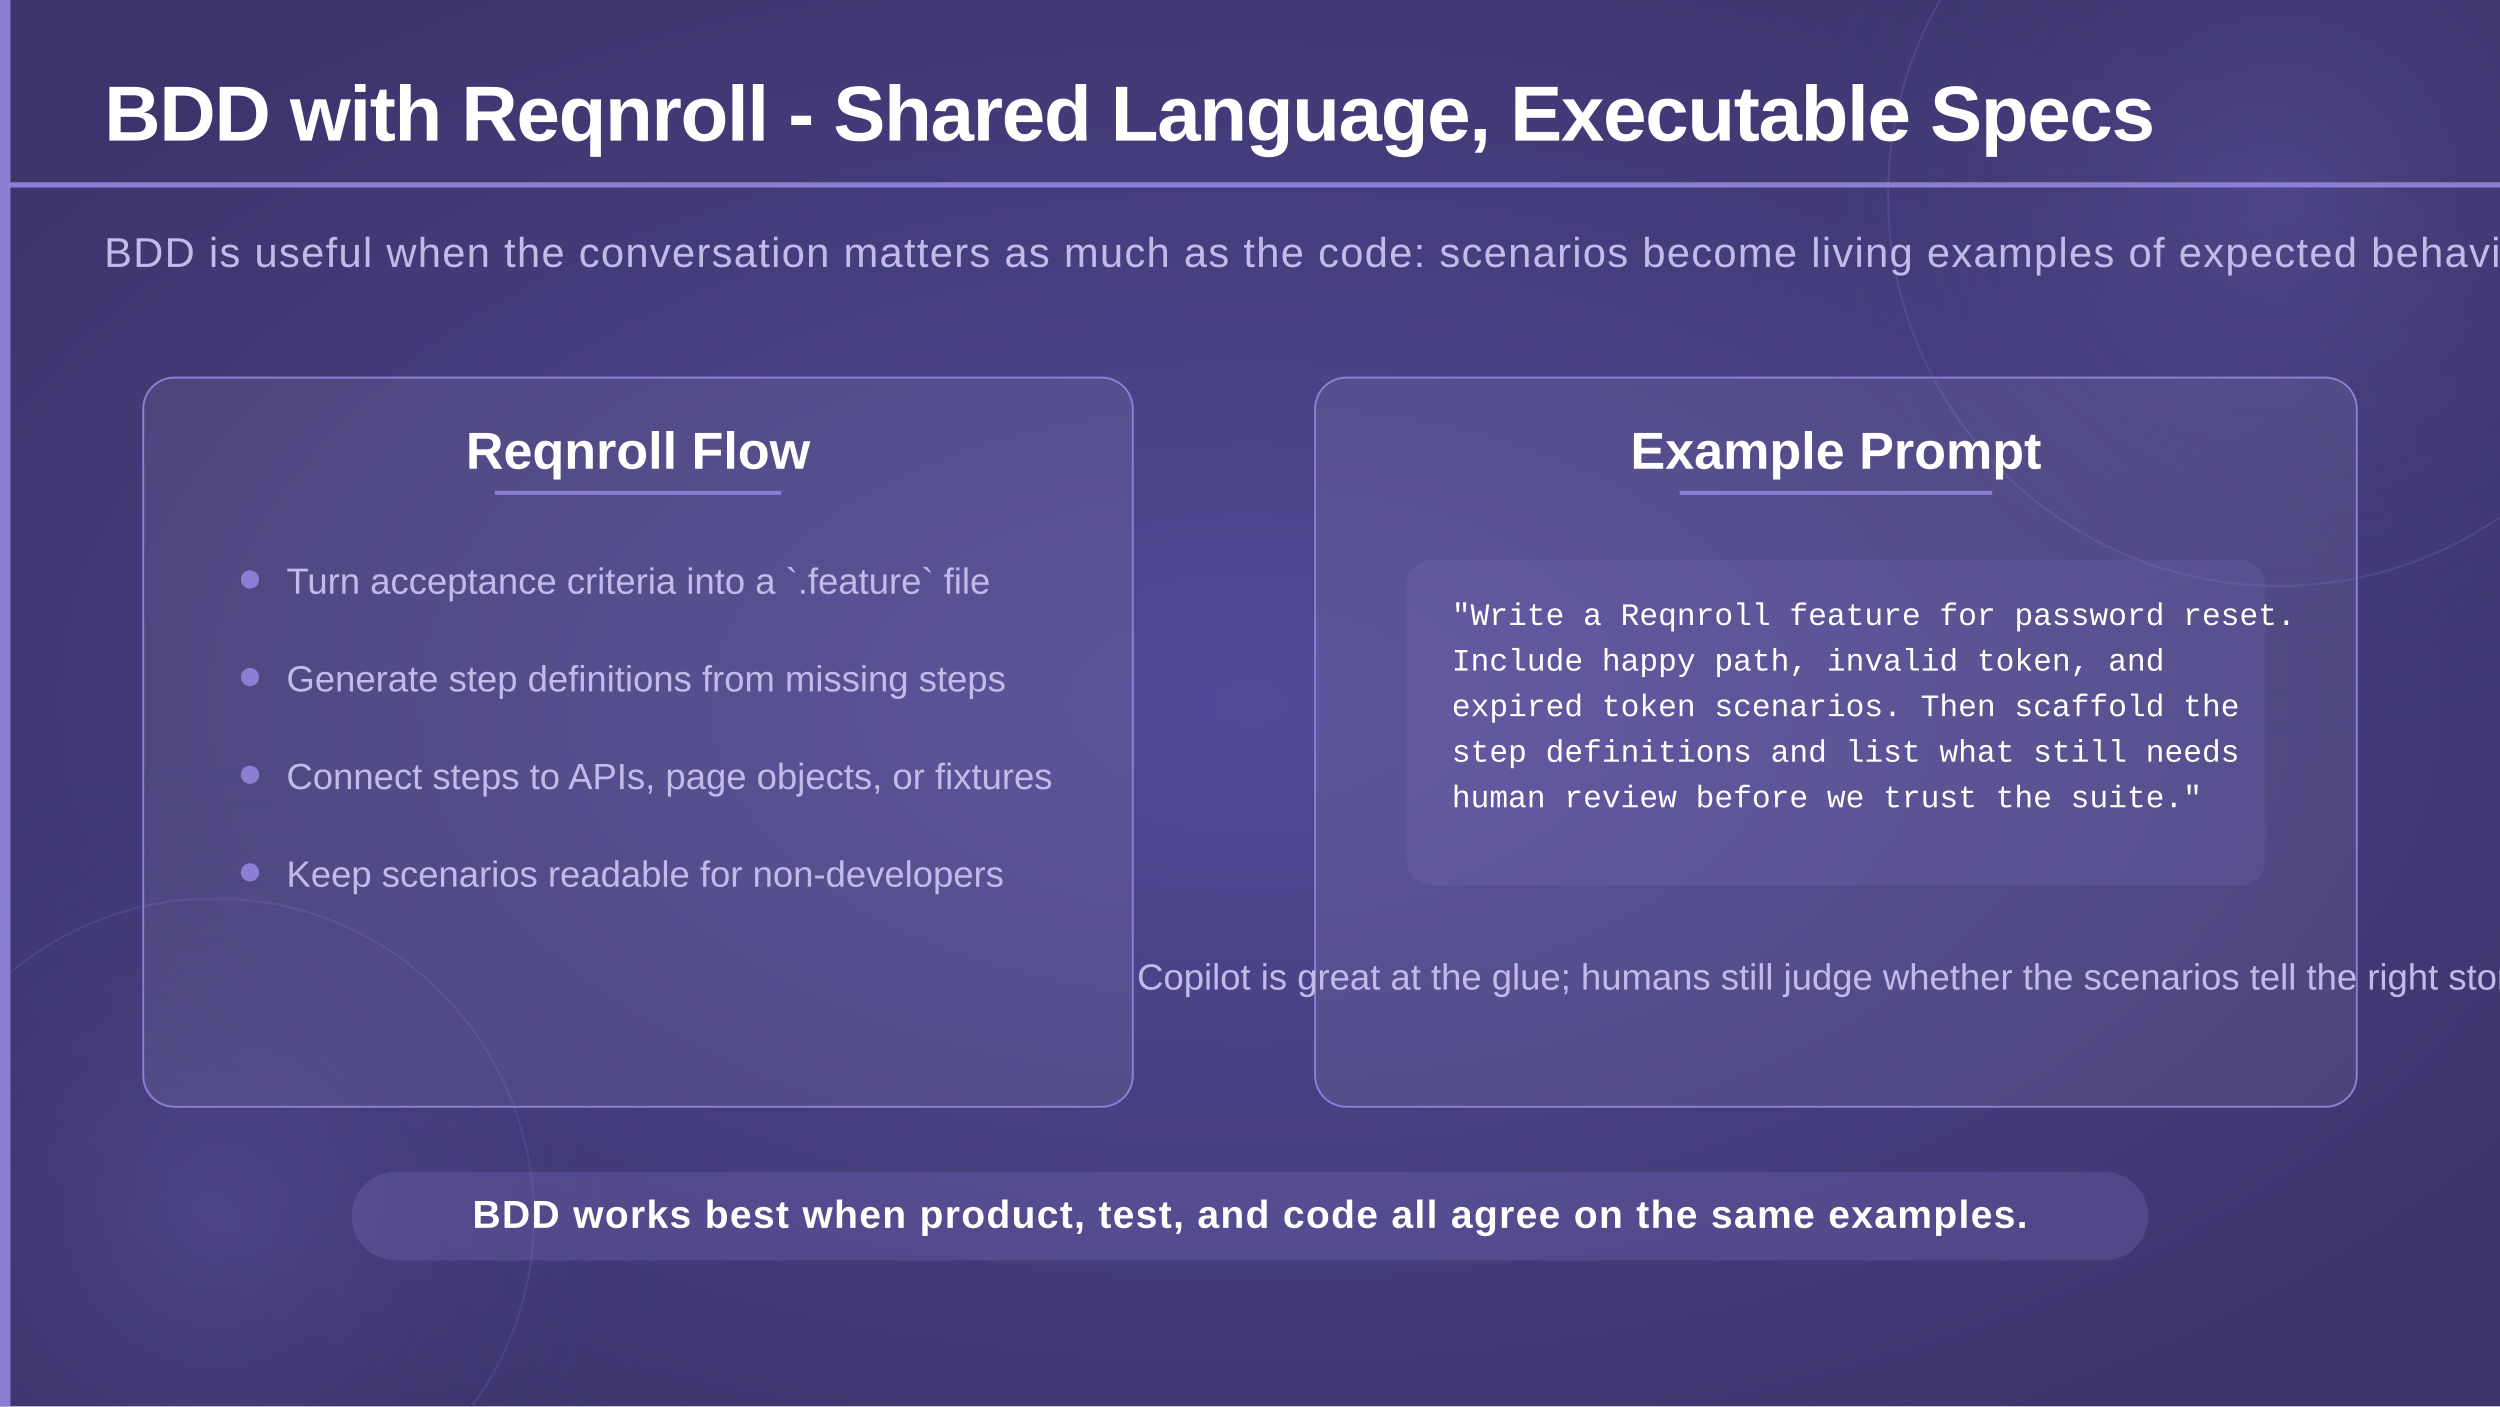
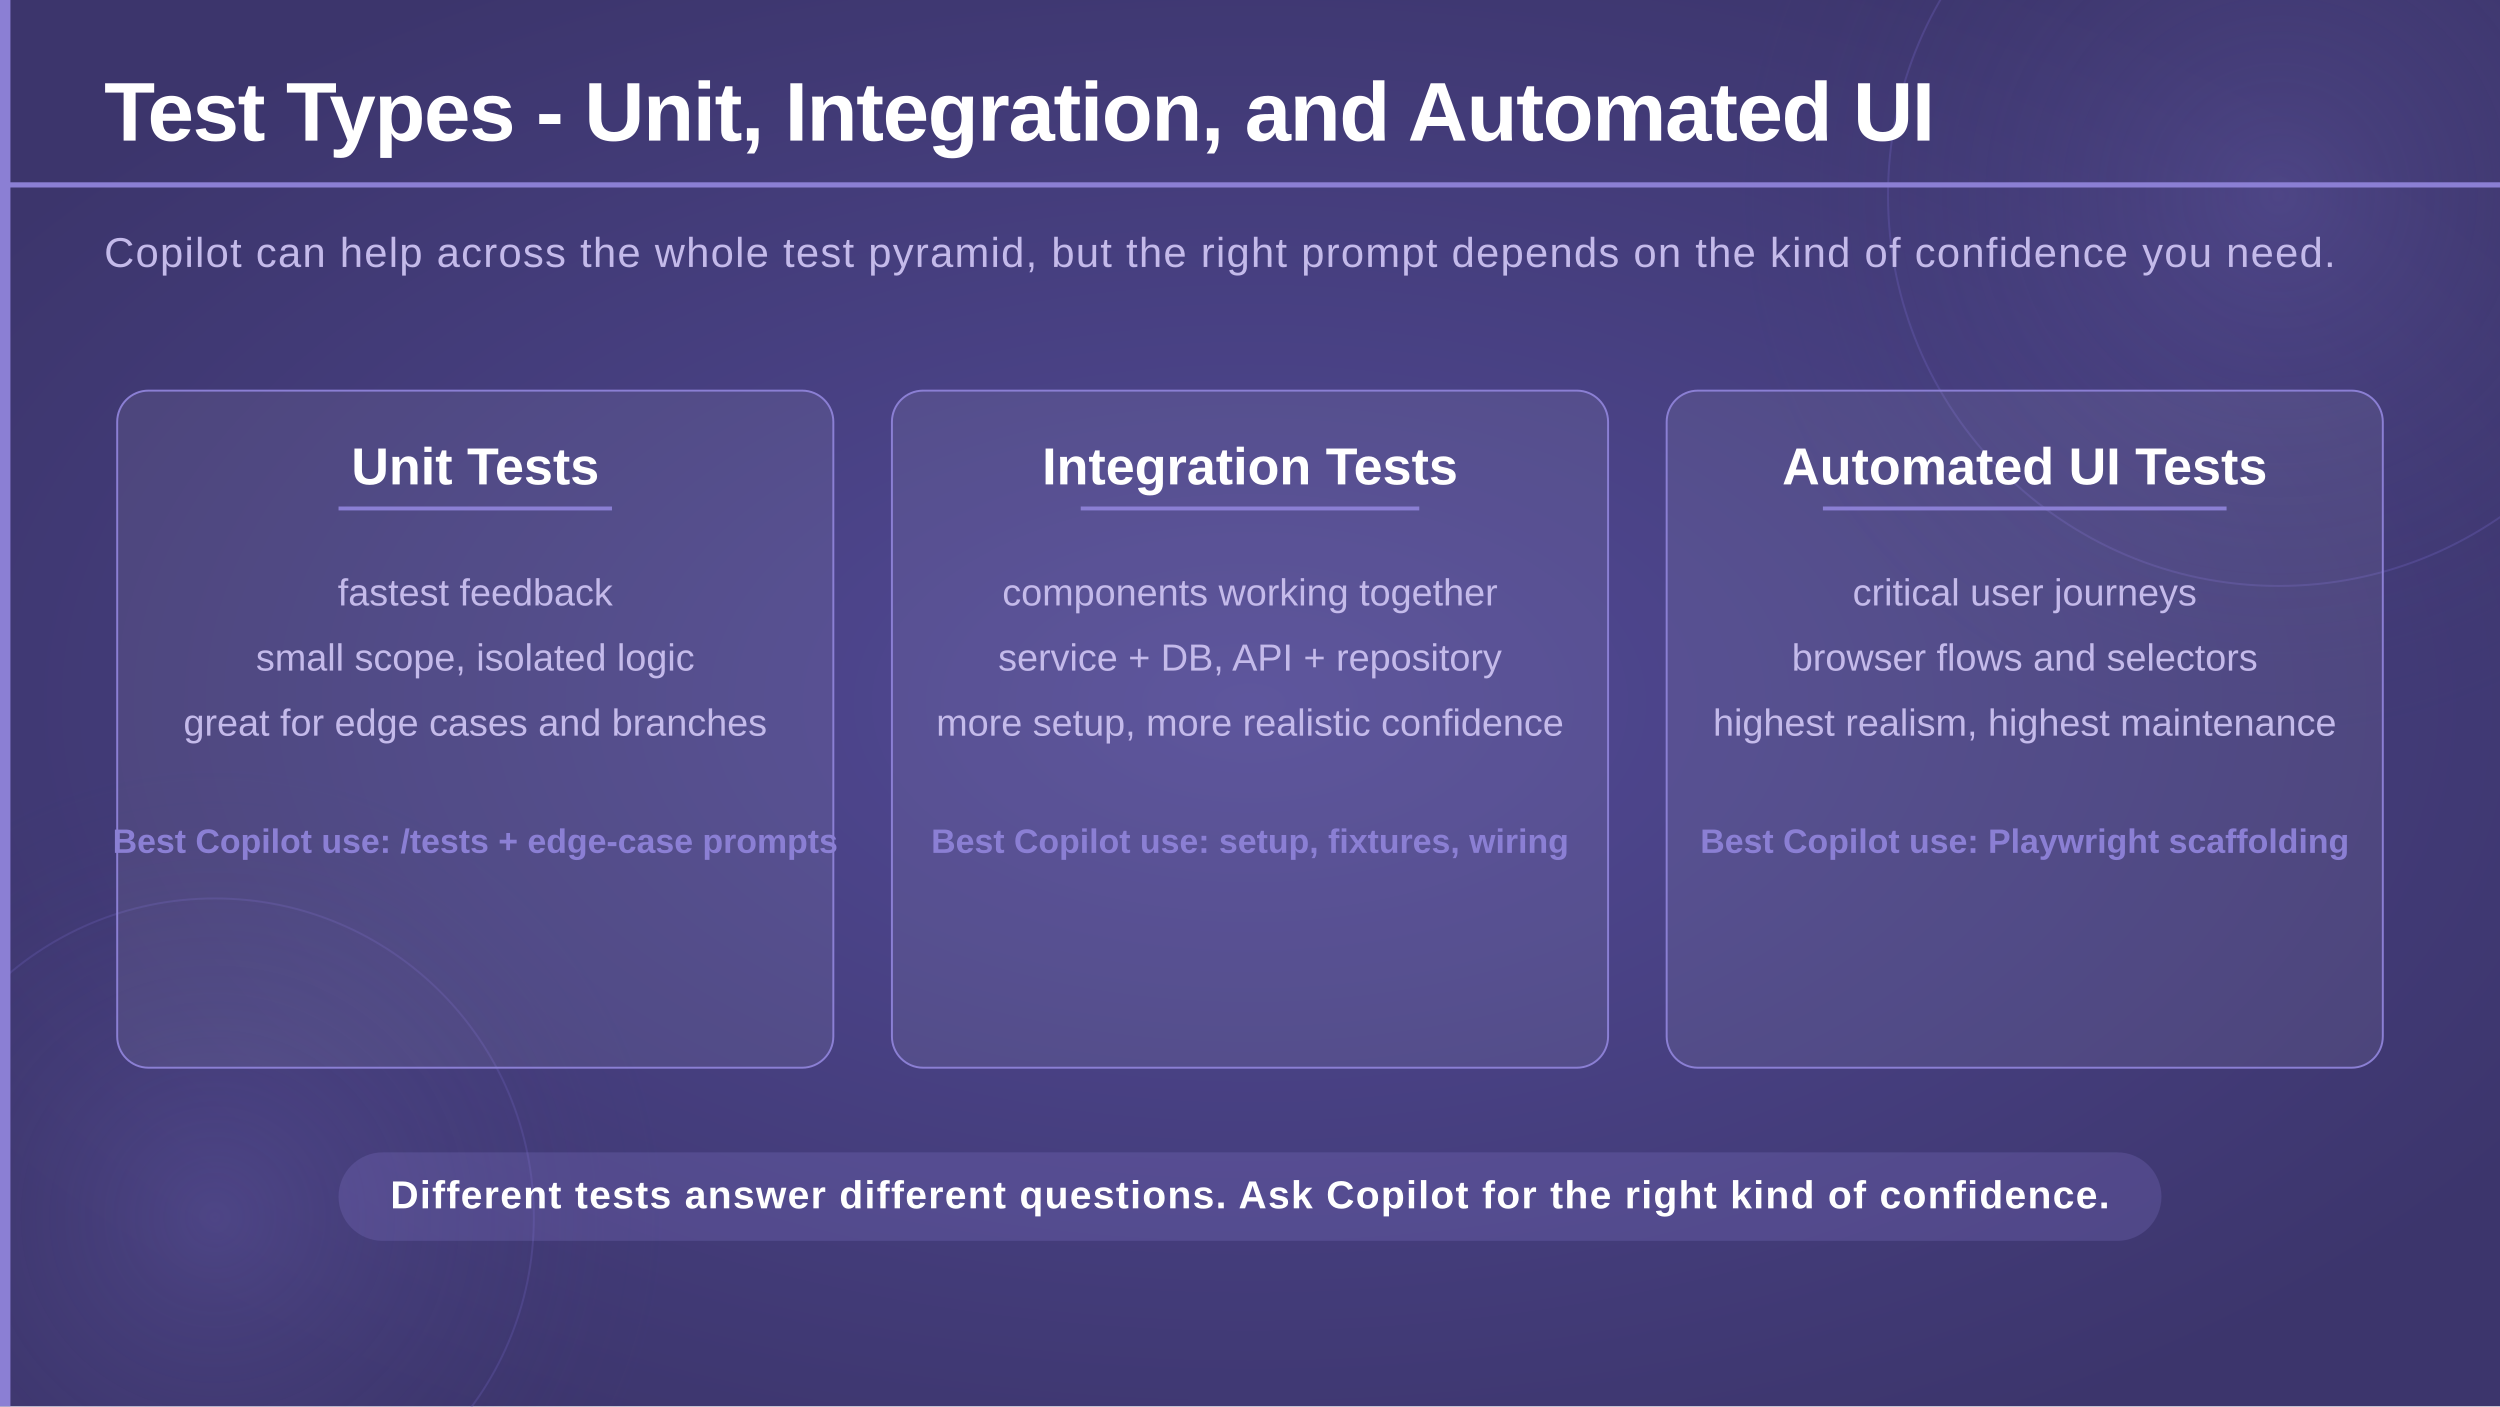
<svg xmlns="http://www.w3.org/2000/svg" viewBox="0 0 1920 1080" width="1920" height="1080">
  <defs>
    <radialGradient id="bgGlow" cx="50%" cy="50%" r="60%">
      <stop offset="0%" stop-color="#524a96" stop-opacity="1" />
      <stop offset="100%" stop-color="#3c356c" stop-opacity="1" />
    </radialGradient>
    <radialGradient id="circleGlow" cx="50%" cy="50%" r="50%">
      <stop offset="0%" stop-color="#7c70c8" stop-opacity="0.25" />
      <stop offset="100%" stop-color="#3c356c" stop-opacity="0" />
    </radialGradient>
  </defs>
  <rect width="1920" height="1080" fill="url(#bgGlow)" />
  <circle cx="1750" cy="150" r="420" fill="url(#circleGlow)" />
  <circle cx="1750" cy="150" r="300" fill="none" stroke="#6a5fb8" stroke-width="1.5" opacity="0.35" />
  <circle cx="165" cy="935" r="350" fill="url(#circleGlow)" />
  <circle cx="165" cy="935" r="245" fill="none" stroke="#6a5fb8" stroke-width="1.5" opacity="0.3" />
  <rect x="0" y="0" width="8" height="1080" fill="#8b7fd4" />
-   <text x="80" y="108" font-family="'Segoe UI', 'Helvetica Neue', Arial, sans-serif" font-size="60" font-weight="700" fill="#ffffff" letter-spacing="-1">BDD with Reqnroll - Shared Language, Executable Specs</text>
+   <text x="80" y="108" font-family="'Segoe UI', 'Helvetica Neue', Arial, sans-serif" font-size="64" font-weight="700" fill="#ffffff" letter-spacing="-1">Test Types - Unit, Integration, and Automated UI</text>
  <rect x="0" y="140" width="1920" height="4" fill="#8b7fd4" />
-   <text x="80" y="205" font-family="'Segoe UI', 'Helvetica Neue', Arial, sans-serif" font-size="32" font-weight="300" fill="#c4baea" letter-spacing="1">BDD is useful when the conversation matters as much as the code: scenarios become living examples of expected behaviour.</text>
-   <rect x="110" y="290" width="760" height="560" rx="24" fill="#ffffff" fill-opacity="0.07" stroke="#8b7fd4" stroke-width="1.5" />
-   <text x="490" y="360" text-anchor="middle" font-family="'Segoe UI', 'Helvetica Neue', Arial, sans-serif" font-size="40" font-weight="700" fill="#ffffff">Reqnroll Flow</text>
-   <rect x="380" y="377" width="220" height="3" fill="#8b7fd4" />
-   <circle cx="192" cy="445" r="7" fill="#8b7fd4" />
-   <text x="220" y="456" font-family="'Segoe UI', 'Helvetica Neue', Arial, sans-serif" font-size="28" font-weight="300" fill="#c4baea">Turn acceptance criteria into a `.feature` file</text>
-   <circle cx="192" cy="520" r="7" fill="#8b7fd4" />
-   <text x="220" y="531" font-family="'Segoe UI', 'Helvetica Neue', Arial, sans-serif" font-size="28" font-weight="300" fill="#c4baea">Generate step definitions from missing steps</text>
-   <circle cx="192" cy="595" r="7" fill="#8b7fd4" />
-   <text x="220" y="606" font-family="'Segoe UI', 'Helvetica Neue', Arial, sans-serif" font-size="28" font-weight="300" fill="#c4baea">Connect steps to APIs, page objects, or fixtures</text>
-   <circle cx="192" cy="670" r="7" fill="#8b7fd4" />
-   <text x="220" y="681" font-family="'Segoe UI', 'Helvetica Neue', Arial, sans-serif" font-size="28" font-weight="300" fill="#c4baea">Keep scenarios readable for non-developers</text>
-   <rect x="1010" y="290" width="800" height="560" rx="24" fill="#ffffff" fill-opacity="0.07" stroke="#8b7fd4" stroke-width="1.5" />
-   <text x="1410" y="360" text-anchor="middle" font-family="'Segoe UI', 'Helvetica Neue', Arial, sans-serif" font-size="40" font-weight="700" fill="#ffffff">Example Prompt</text>
-   <rect x="1290" y="377" width="240" height="3" fill="#8b7fd4" />
-   <rect x="1080" y="430" width="660" height="250" rx="20" fill="#8b7fd4" opacity="0.14" />
-   <text x="1115" y="480" font-family="'Consolas', 'Courier New', monospace" font-size="24" fill="#ffffff">"Write a Reqnroll feature for password reset.</text>
-   <text x="1115" y="515" font-family="'Consolas', 'Courier New', monospace" font-size="24" fill="#ffffff">Include happy path, invalid token, and</text>
-   <text x="1115" y="550" font-family="'Consolas', 'Courier New', monospace" font-size="24" fill="#ffffff">expired token scenarios. Then scaffold the</text>
-   <text x="1115" y="585" font-family="'Consolas', 'Courier New', monospace" font-size="24" fill="#ffffff">step definitions and list what still needs</text>
-   <text x="1115" y="620" font-family="'Consolas', 'Courier New', monospace" font-size="24" fill="#ffffff">human review before we trust the suite."</text>
-   <text x="1410" y="760" text-anchor="middle" font-family="'Segoe UI', 'Helvetica Neue', Arial, sans-serif" font-size="28" font-weight="300" fill="#c4baea">Copilot is great at the glue; humans still judge whether the scenarios tell the right story.</text>
-   <rect x="270" y="900" width="1380" height="68" rx="34" fill="#8b7fd4" opacity="0.22" />
-   <text x="960" y="943" text-anchor="middle" font-family="'Segoe UI', 'Helvetica Neue', Arial, sans-serif" font-size="30" font-weight="600" fill="#ffffff" letter-spacing="1">BDD works best when product, test, and code all agree on the same examples.</text>
+   <text x="80" y="205" font-family="'Segoe UI', 'Helvetica Neue', Arial, sans-serif" font-size="32" font-weight="300" fill="#c4baea" letter-spacing="1">Copilot can help across the whole test pyramid, but the right prompt depends on the kind of confidence you need.</text>
+   <rect x="90" y="300" width="550" height="520" rx="24" fill="#ffffff" fill-opacity="0.07" stroke="#8b7fd4" stroke-width="1.5" />
+   <text x="365" y="372" text-anchor="middle" font-family="'Segoe UI', 'Helvetica Neue', Arial, sans-serif" font-size="40" font-weight="700" fill="#ffffff">Unit Tests</text>
+   <rect x="260" y="389" width="210" height="3" fill="#8b7fd4" />
+   <text x="365" y="465" text-anchor="middle" font-family="'Segoe UI', 'Helvetica Neue', Arial, sans-serif" font-size="29" font-weight="300" fill="#c4baea">fastest feedback</text>
+   <text x="365" y="515" text-anchor="middle" font-family="'Segoe UI', 'Helvetica Neue', Arial, sans-serif" font-size="29" font-weight="300" fill="#c4baea">small scope, isolated logic</text>
+   <text x="365" y="565" text-anchor="middle" font-family="'Segoe UI', 'Helvetica Neue', Arial, sans-serif" font-size="29" font-weight="300" fill="#c4baea">great for edge cases and branches</text>
+   <text x="365" y="655" text-anchor="middle" font-family="'Segoe UI', 'Helvetica Neue', Arial, sans-serif" font-size="26" font-weight="700" fill="#8b7fd4">Best Copilot use: /tests + edge-case prompts</text>
+   <rect x="685" y="300" width="550" height="520" rx="24" fill="#ffffff" fill-opacity="0.07" stroke="#8b7fd4" stroke-width="1.5" />
+   <text x="960" y="372" text-anchor="middle" font-family="'Segoe UI', 'Helvetica Neue', Arial, sans-serif" font-size="40" font-weight="700" fill="#ffffff">Integration Tests</text>
+   <rect x="830" y="389" width="260" height="3" fill="#8b7fd4" />
+   <text x="960" y="465" text-anchor="middle" font-family="'Segoe UI', 'Helvetica Neue', Arial, sans-serif" font-size="29" font-weight="300" fill="#c4baea">components working together</text>
+   <text x="960" y="515" text-anchor="middle" font-family="'Segoe UI', 'Helvetica Neue', Arial, sans-serif" font-size="29" font-weight="300" fill="#c4baea">service + DB, API + repository</text>
+   <text x="960" y="565" text-anchor="middle" font-family="'Segoe UI', 'Helvetica Neue', Arial, sans-serif" font-size="29" font-weight="300" fill="#c4baea">more setup, more realistic confidence</text>
+   <text x="960" y="655" text-anchor="middle" font-family="'Segoe UI', 'Helvetica Neue', Arial, sans-serif" font-size="26" font-weight="700" fill="#8b7fd4">Best Copilot use: setup, fixtures, wiring</text>
+   <rect x="1280" y="300" width="550" height="520" rx="24" fill="#ffffff" fill-opacity="0.07" stroke="#8b7fd4" stroke-width="1.5" />
+   <text x="1555" y="372" text-anchor="middle" font-family="'Segoe UI', 'Helvetica Neue', Arial, sans-serif" font-size="40" font-weight="700" fill="#ffffff">Automated UI Tests</text>
+   <rect x="1400" y="389" width="310" height="3" fill="#8b7fd4" />
+   <text x="1555" y="465" text-anchor="middle" font-family="'Segoe UI', 'Helvetica Neue', Arial, sans-serif" font-size="29" font-weight="300" fill="#c4baea">critical user journeys</text>
+   <text x="1555" y="515" text-anchor="middle" font-family="'Segoe UI', 'Helvetica Neue', Arial, sans-serif" font-size="29" font-weight="300" fill="#c4baea">browser flows and selectors</text>
+   <text x="1555" y="565" text-anchor="middle" font-family="'Segoe UI', 'Helvetica Neue', Arial, sans-serif" font-size="29" font-weight="300" fill="#c4baea">highest realism, highest maintenance</text>
+   <text x="1555" y="655" text-anchor="middle" font-family="'Segoe UI', 'Helvetica Neue', Arial, sans-serif" font-size="26" font-weight="700" fill="#8b7fd4">Best Copilot use: Playwright scaffolding</text>
+   <rect x="260" y="885" width="1400" height="68" rx="34" fill="#8b7fd4" opacity="0.22" />
+   <text x="960" y="928" text-anchor="middle" font-family="'Segoe UI', 'Helvetica Neue', Arial, sans-serif" font-size="30" font-weight="600" fill="#ffffff" letter-spacing="1">Different tests answer different questions. Ask Copilot for the right kind of confidence.</text>
</svg>
